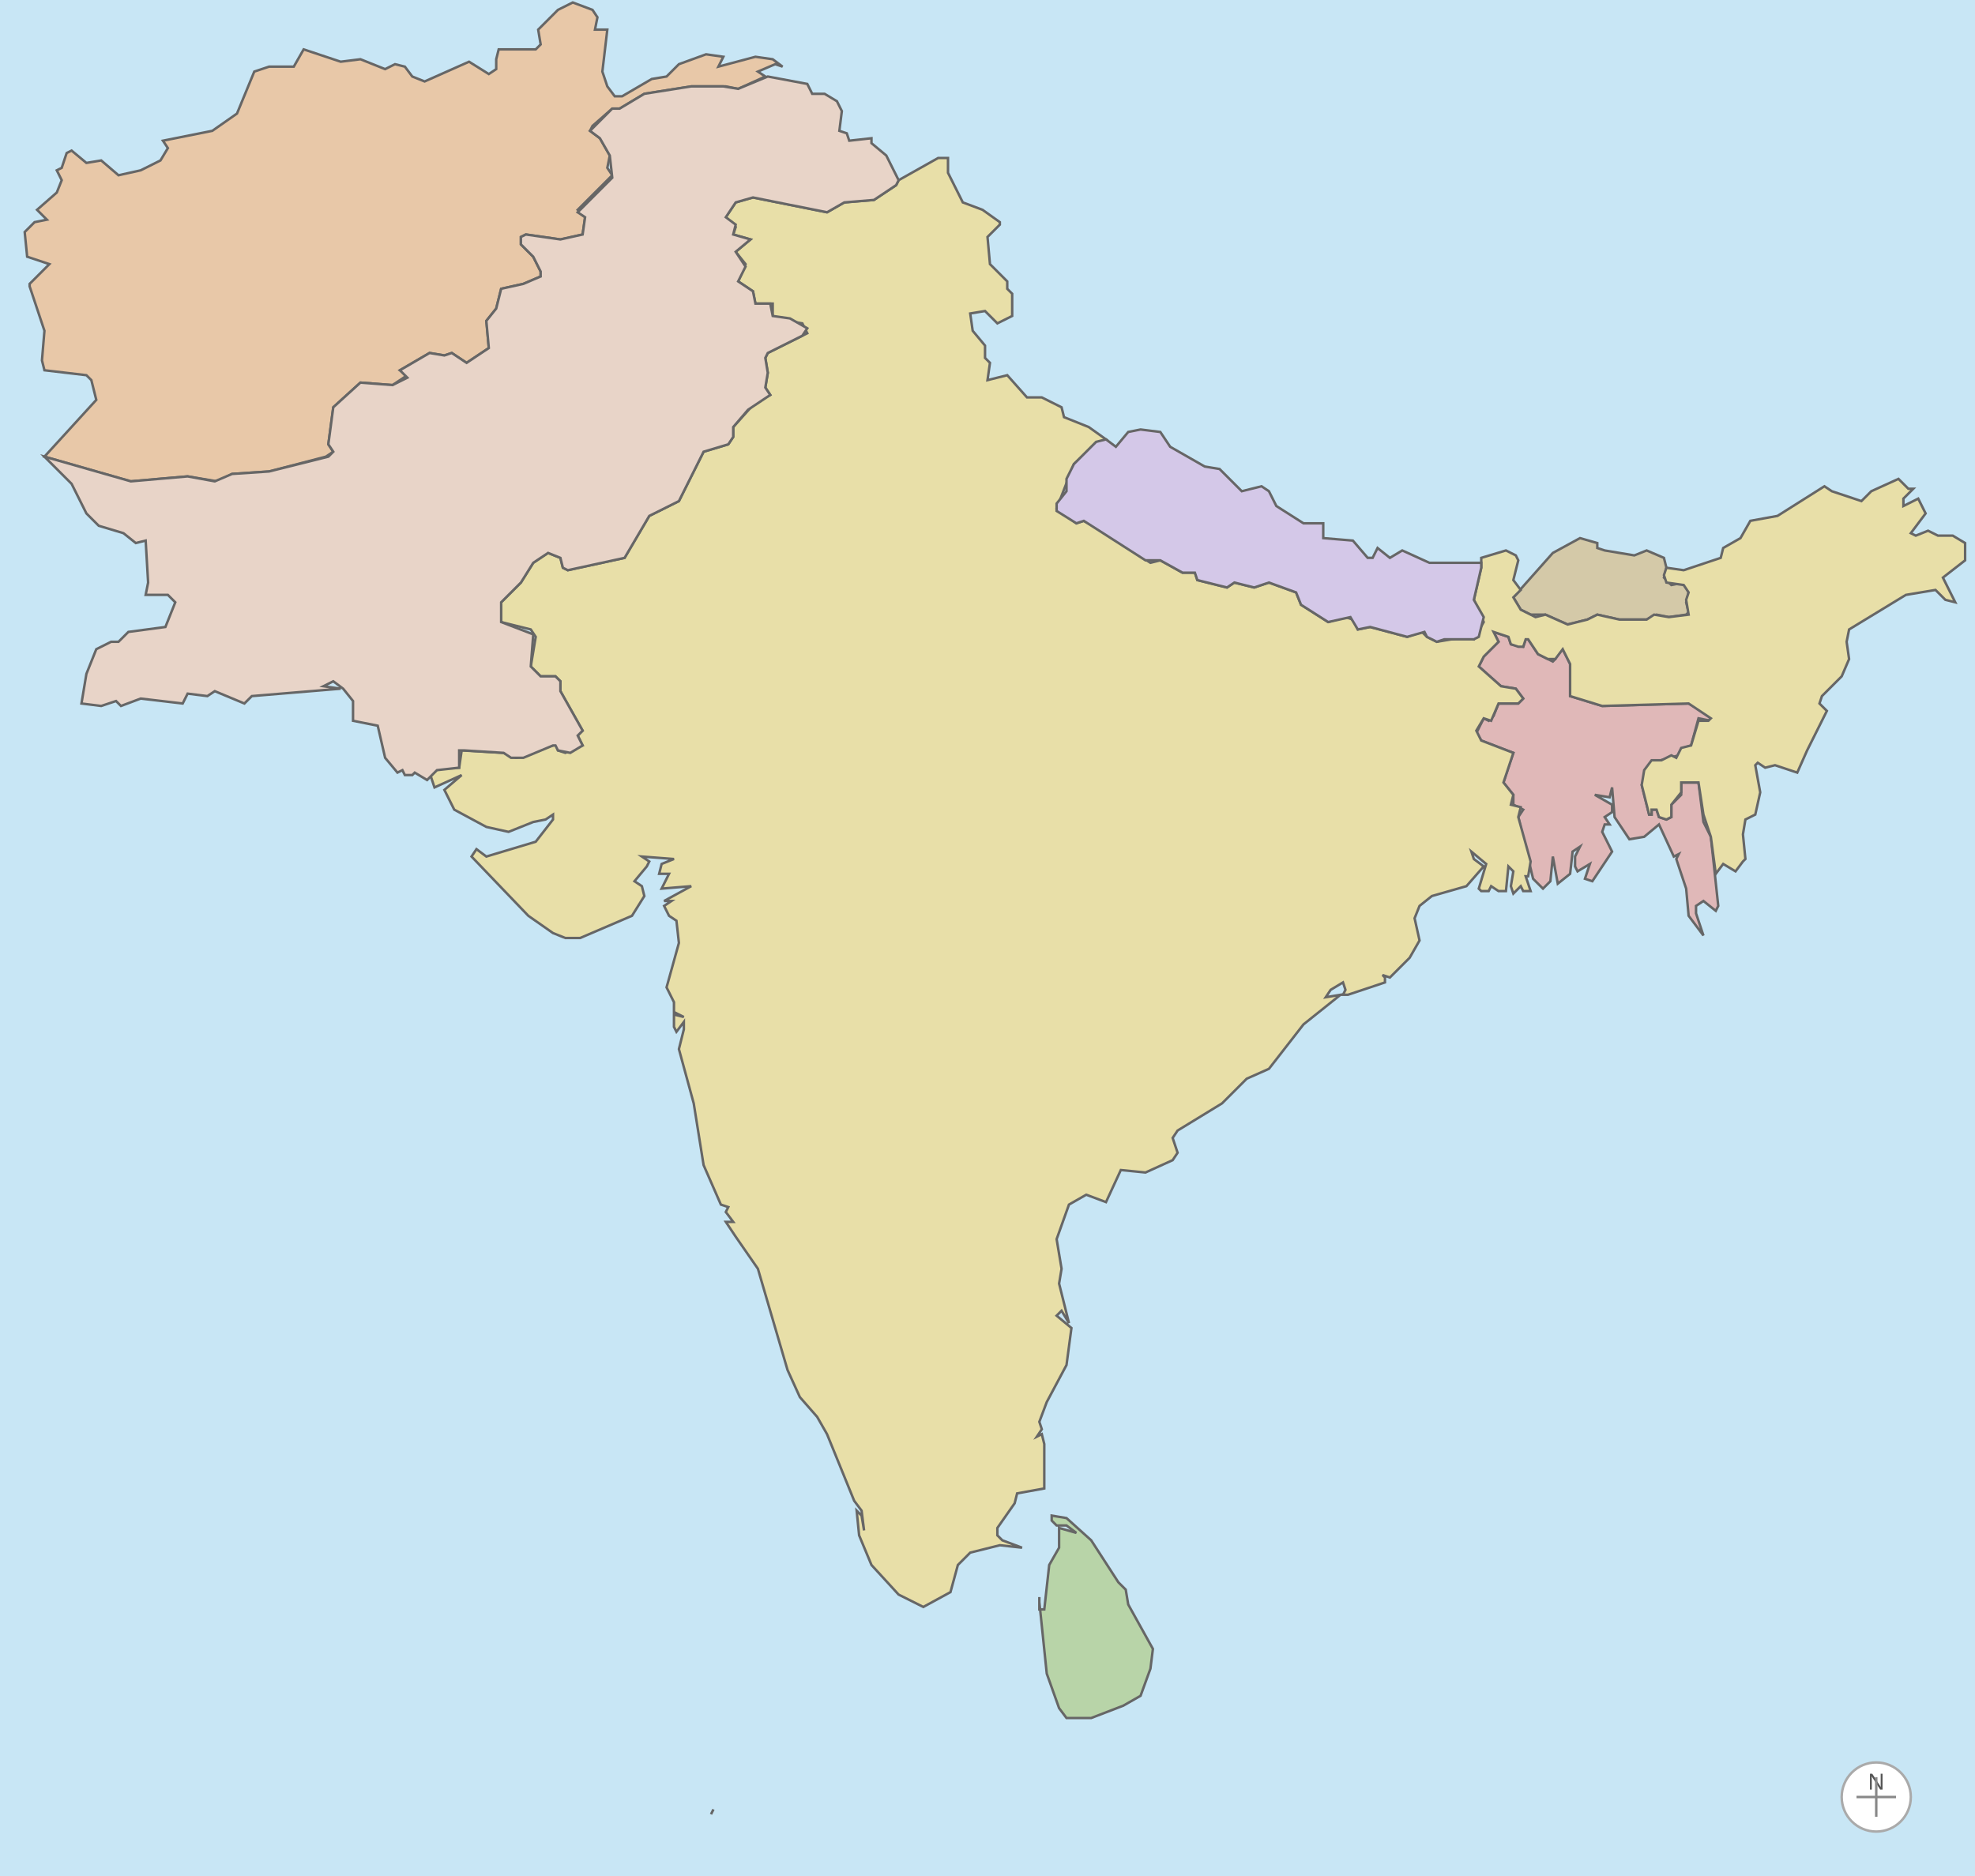
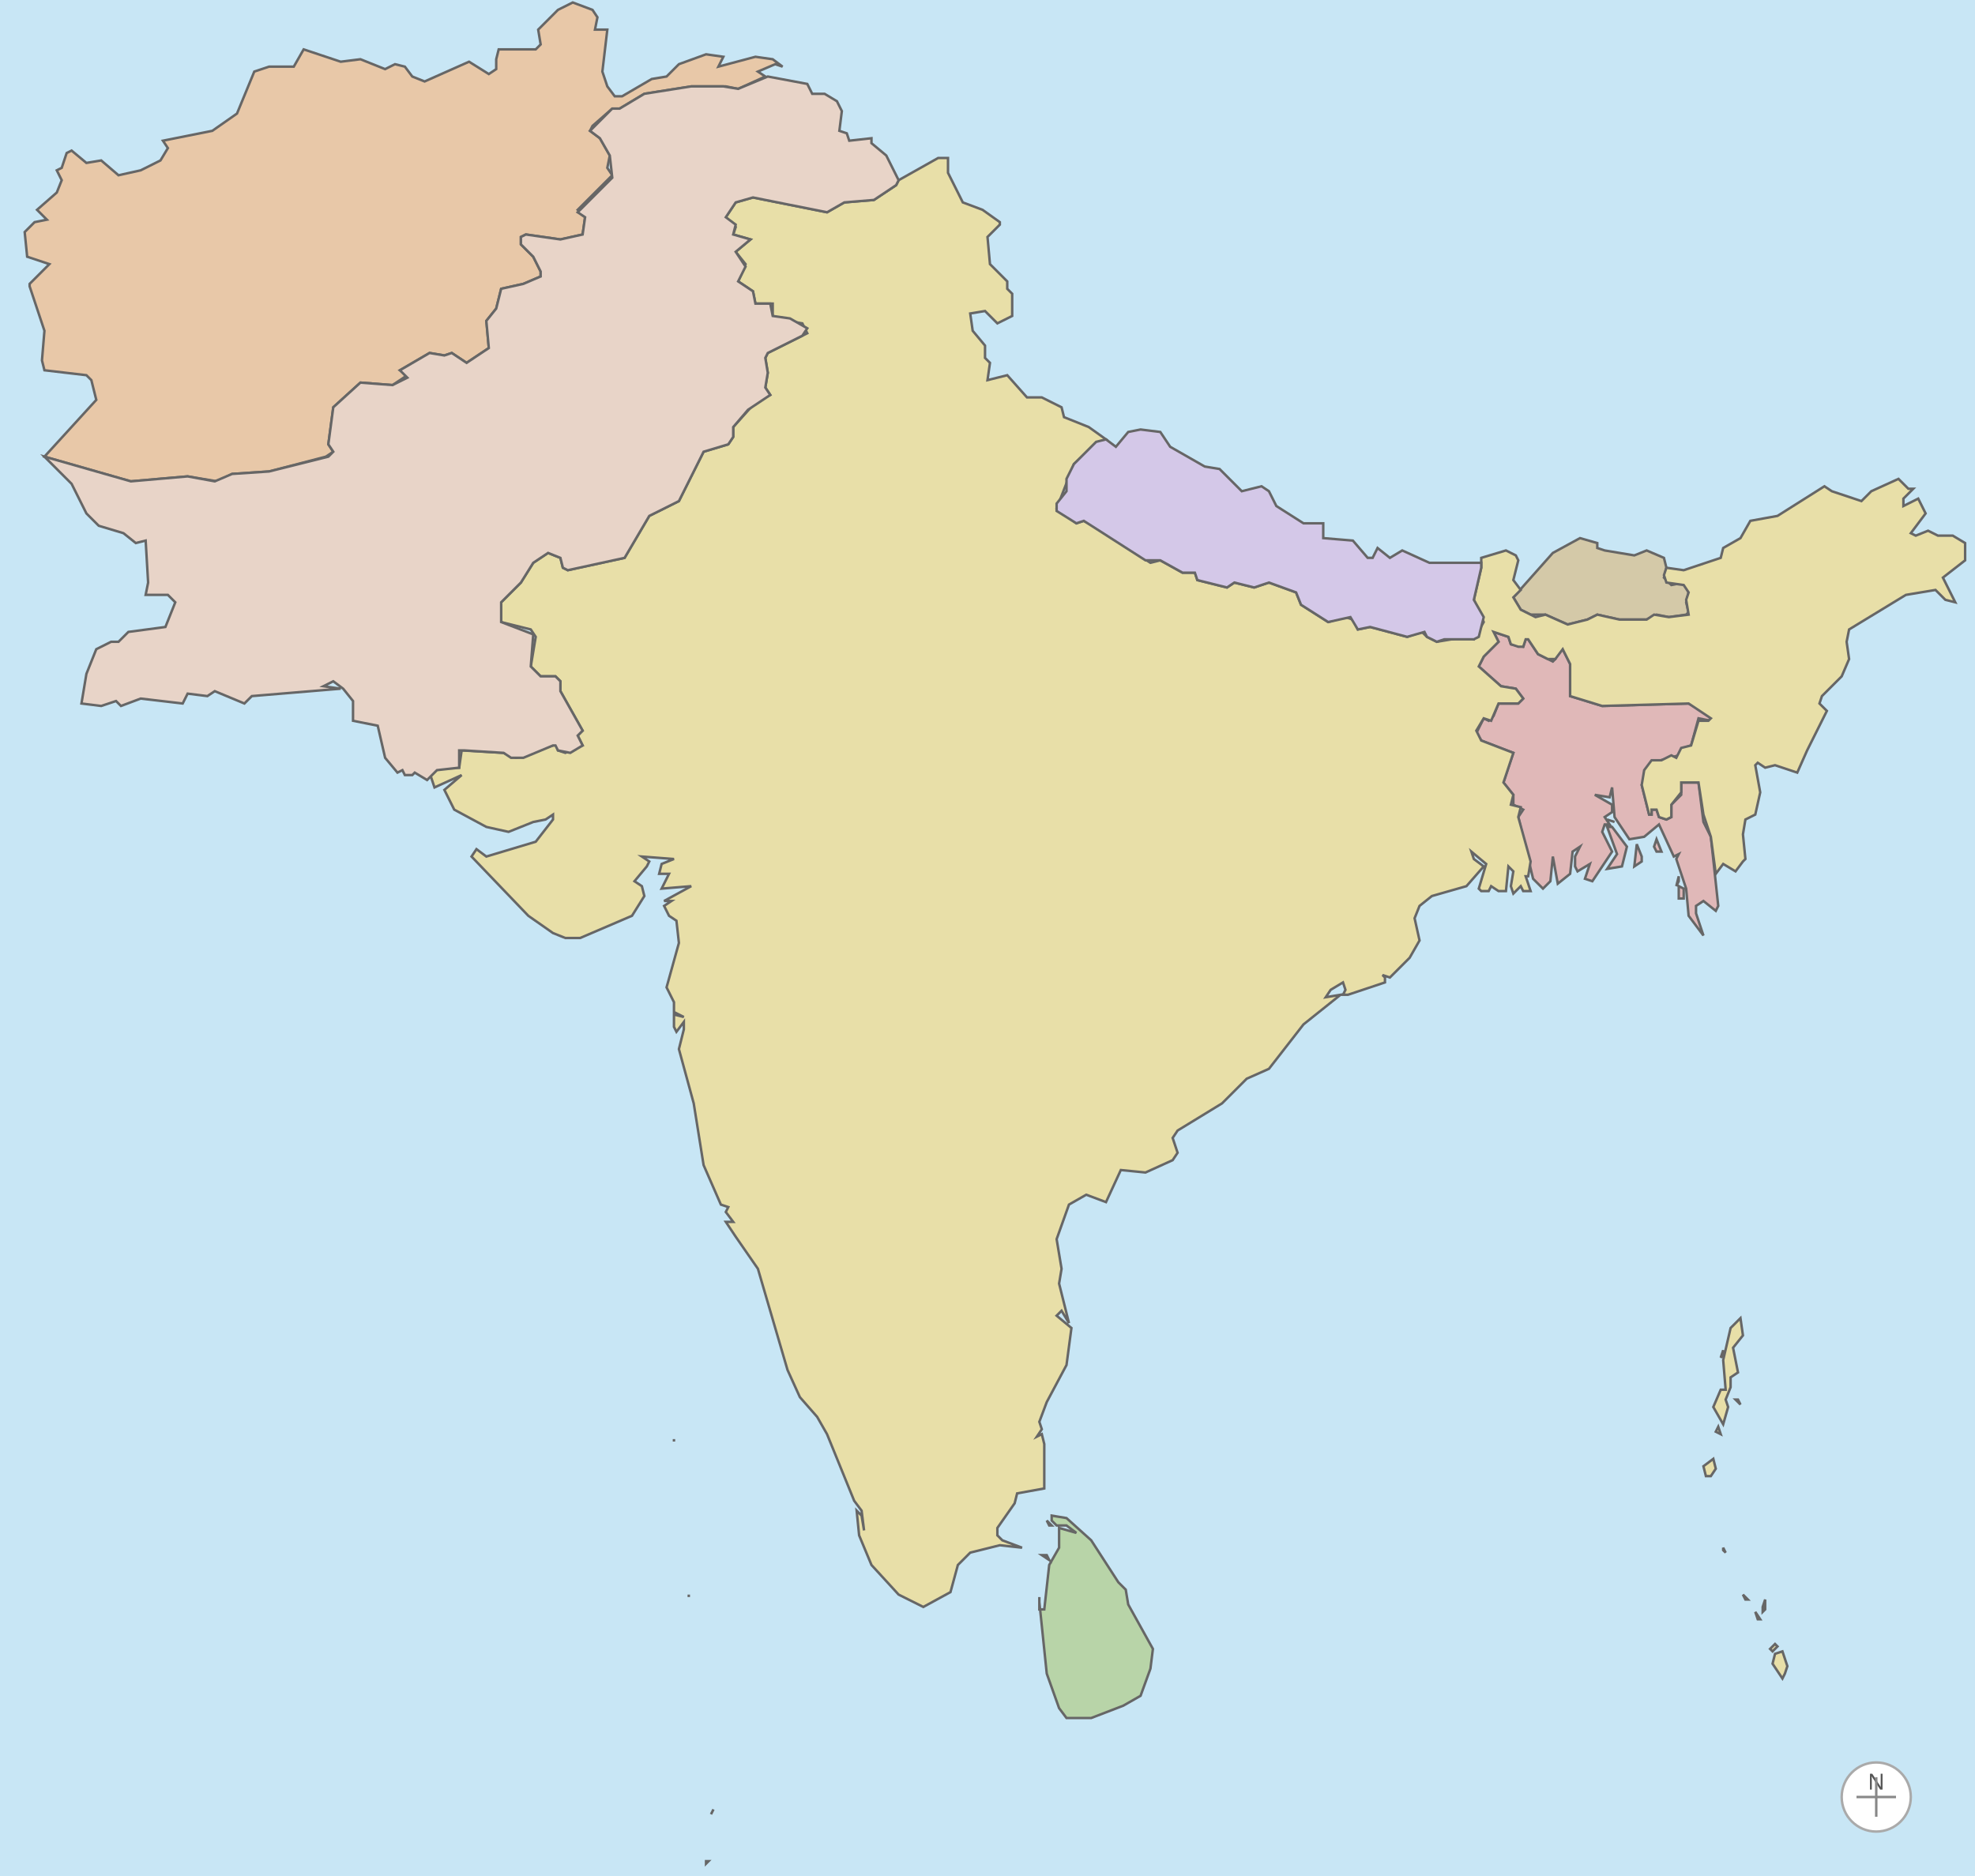
<svg xmlns="http://www.w3.org/2000/svg" viewBox="0 0 800 760">
  <rect width="800" height="760" fill="#c8e6f5" />
  <path id="afghanistan" d="M 310,31 L 299,36 L 294,35 L 280,35 L 261,38 L 251,44 L 248,44 L 240,51 L 239,53 L 243,56 L 247,63 L 246,68 L 248,71 L 234,85 L 237,88 L 236,95 L 227,97 L 213,95 L 211,96 L 211,99 L 216,104 L 219,110 L 219,112 L 212,115 L 203,117 L 201,125 L 197,130 L 198,141 L 189,147 L 183,143 L 180,144 L 174,143 L 162,150 L 165,152 L 159,156 L 146,155 L 135,165 L 133,180 L 135,183 L 132,185 L 109,191 L 94,192 L 88,195 L 76,193 L 53,195 L 18,185 L 39,162 L 37,154 L 35,152 L 18,150 L 17,146 L 18,134 L 12,116 L 12,115 L 20,107 L 11,104 L 10,94 L 14,90 L 19,89 L 15,85 L 23,78 L 25,73 L 23,69 L 25,68 L 27,62 L 29,61 L 35,66 L 41,65 L 48,71 L 57,69 L 65,65 L 68,60 L 66,57 L 86,53 L 96,46 L 103,29 L 109,27 L 119,27 L 123,20 L 138,25 L 146,24 L 156,28 L 160,26 L 164,27 L 167,31 L 172,33 L 190,25 L 198,30 L 201,28 L 201,24 L 202,20 L 217,20 L 219,18 L 218,12 L 226,4 L 232,1 L 240,4 L 242,7 L 241,12 L 246,12 L 244,29 L 246,35 L 249,39 L 252,39 L 264,32 L 270,31 L 275,26 L 286,22 L 293,23 L 291,27 L 306,23 L 313,24 L 317,27 L 314,26 L 307,29 L 310,31 Z" fill="#e8c8a8" stroke="#666" stroke-width="1" />
-   <path id="bangladesh" d="M 617,262 L 618,259 L 619,259 L 623,265 L 629,268 L 630,267 L 631,264 L 633,263 L 636,269 L 636,282 L 649,286 L 684,285 L 693,290 L 693,292 L 688,291 L 685,302 L 682,303 L 680,306 L 669,309 L 665,318 L 668,330 L 669,330 L 669,328 L 671,328 L 672,331 L 675,332 L 677,331 L 677,326 L 681,322 L 681,317 L 688,317 L 690,333 L 693,339 L 696,367 L 695,369 L 690,365 L 687,367 L 687,370 L 690,379 L 684,371 L 683,360 L 679,348 L 680,346 L 678,347 L 672,334 L 666,339 L 660,340 L 654,331 L 653,319 L 652,323 L 646,322 L 653,326 L 653,329 L 650,331 L 652,334 L 650,334 L 649,337 L 653,345 L 645,357 L 642,356 L 644,350 L 639,353 L 638,351 L 638,347 L 640,343 L 637,345 L 636,354 L 631,358 L 629,347 L 628,357 L 625,360 L 621,356 L 615,331 L 617,328 L 613,326 L 613,322 L 609,317 L 613,305 L 600,300 L 598,297 L 601,291 L 603,292 L 605,290 L 607,285 L 615,285 L 617,283 L 614,279 L 608,278 L 599,270 L 601,266 L 607,260 L 605,256 L 611,258 L 612,261 L 617,262 Z" fill="#e0b8b8" stroke="#666" stroke-width="1" />
+   <path id="bangladesh" d="M 682,364 L 680,364 L 680,359 L 682,360 L 682,364 Z M 680,357 L 679,359 L 680,355 L 680,357 Z M 665,349 L 662,351 L 663,342 L 665,347 L 665,349 Z M 673,345 L 671,345 L 670,343 L 671,340 L 673,345 Z M 657,351 L 651,352 L 655,346 L 651,335 L 653,335 L 659,343 L 657,351 Z M 654,333 L 651,332 L 654,333 Z M 617,262 L 618,259 L 619,259 L 623,265 L 629,268 L 630,267 L 631,264 L 633,263 L 636,269 L 636,282 L 649,286 L 684,285 L 693,290 L 693,292 L 688,291 L 685,302 L 682,303 L 680,306 L 669,309 L 665,318 L 668,330 L 669,330 L 669,328 L 671,328 L 672,331 L 675,332 L 677,331 L 677,326 L 681,322 L 681,317 L 688,317 L 690,333 L 693,339 L 696,367 L 695,369 L 690,365 L 687,367 L 687,370 L 690,379 L 684,371 L 683,360 L 679,348 L 680,346 L 678,347 L 672,334 L 666,339 L 660,340 L 654,331 L 653,319 L 652,323 L 646,322 L 653,326 L 653,329 L 650,331 L 652,334 L 650,334 L 649,337 L 653,345 L 645,357 L 642,356 L 644,350 L 639,353 L 638,351 L 638,347 L 640,343 L 637,345 L 636,354 L 631,358 L 629,347 L 628,357 L 625,360 L 621,356 L 615,331 L 617,328 L 613,326 L 613,322 L 609,317 L 613,305 L 600,300 L 598,297 L 601,291 L 603,292 L 605,290 L 607,285 L 615,285 L 617,283 L 614,279 L 608,278 L 599,270 L 601,266 L 607,260 L 605,256 L 611,258 L 612,261 L 617,262 Z" fill="#e0b8b8" stroke="#666" stroke-width="1" />
  <path id="bhutan" d="M 675,230 L 674,234 L 677,237 L 682,236 L 684,240 L 683,244 L 684,248 L 683,249 L 676,250 L 671,249 L 667,251 L 656,251 L 647,249 L 643,251 L 635,253 L 626,249 L 620,249 L 616,247 L 613,242 L 629,224 L 640,218 L 647,220 L 647,222 L 650,223 L 662,225 L 667,223 L 674,226 L 675,230 Z" fill="#d4c9a8" stroke="#666" stroke-width="1" />
-   <path id="india" d="M 695,354 L 693,339 L 690,330 L 688,317 L 681,317 L 681,321 L 677,326 L 677,331 L 675,332 L 672,331 L 671,328 L 669,328 L 669,330 L 668,330 L 665,318 L 666,312 L 669,308 L 673,308 L 677,306 L 679,307 L 681,303 L 685,302 L 688,292 L 692,292 L 693,291 L 684,285 L 649,286 L 636,282 L 636,269 L 633,263 L 630,267 L 627,267 L 623,265 L 619,259 L 618,259 L 617,262 L 615,262 L 612,261 L 611,258 L 605,256 L 607,260 L 601,266 L 599,270 L 608,278 L 614,279 L 617,283 L 615,285 L 607,285 L 604,292 L 601,291 L 598,296 L 600,300 L 613,305 L 609,317 L 613,322 L 612,326 L 616,327 L 615,331 L 620,349 L 619,355 L 618,355 L 620,361 L 617,361 L 616,359 L 613,362 L 612,359 L 613,353 L 611,351 L 610,361 L 607,361 L 604,359 L 603,361 L 600,361 L 599,360 L 602,350 L 596,345 L 597,348 L 601,351 L 594,359 L 580,363 L 575,367 L 573,372 L 575,381 L 571,388 L 563,396 L 560,395 L 561,396 L 561,398 L 546,403 L 544,403 L 545,401 L 544,398 L 539,401 L 537,404 L 543,403 L 528,415 L 514,433 L 505,437 L 495,447 L 477,458 L 475,461 L 477,467 L 475,470 L 464,475 L 454,474 L 448,487 L 440,484 L 433,488 L 428,502 L 430,514 L 429,520 L 433,536 L 430,531 L 428,533 L 434,538 L 432,553 L 424,568 L 421,576 L 422,579 L 420,582 L 422,581 L 423,585 L 423,603 L 412,605 L 411,609 L 404,619 L 404,622 L 406,624 L 414,627 L 405,626 L 393,629 L 388,634 L 385,645 L 374,651 L 364,646 L 353,634 L 348,622 L 347,612 L 349,614 L 350,620 L 349,612 L 346,608 L 335,581 L 331,574 L 324,566 L 319,555 L 307,514 L 298,501 L 294,495 L 297,495 L 294,491 L 295,489 L 292,488 L 285,472 L 281,447 L 275,425 L 277,417 L 277,414 L 274,418 L 273,416 L 273,411 L 277,412 L 273,410 L 273,406 L 270,400 L 275,382 L 274,373 L 271,371 L 269,367 L 272,365 L 269,365 L 280,359 L 268,360 L 271,354 L 267,354 L 268,350 L 273,348 L 260,347 L 263,349 L 262,351 L 257,357 L 260,359 L 261,363 L 256,371 L 235,380 L 229,380 L 224,378 L 214,371 L 191,347 L 193,344 L 197,347 L 217,341 L 224,332 L 224,330 L 221,332 L 216,333 L 206,337 L 197,335 L 184,328 L 180,320 L 187,314 L 176,319 L 174,313 L 179,311 L 186,311 L 187,304 L 204,305 L 209,307 L 214,306 L 215,304 L 224,302 L 225,301 L 226,304 L 229,305 L 236,302 L 234,298 L 236,296 L 227,280 L 227,276 L 225,274 L 219,274 L 215,270 L 217,258 L 215,255 L 203,252 L 203,244 L 211,236 L 216,228 L 222,224 L 227,226 L 228,230 L 230,231 L 253,226 L 263,209 L 275,203 L 285,183 L 295,180 L 297,177 L 297,173 L 306,163 L 312,160 L 310,157 L 311,151 L 310,145 L 311,143 L 327,135 L 325,131 L 313,129 L 313,123 L 306,123 L 305,118 L 299,114 L 302,107 L 298,102 L 304,97 L 297,95 L 298,92 L 294,88 L 298,82 L 305,80 L 335,86 L 342,82 L 354,81 L 363,75 L 364,73 L 380,64 L 384,64 L 384,70 L 390,82 L 398,85 L 405,90 L 405,91 L 400,96 L 401,107 L 408,114 L 408,117 L 410,119 L 410,128 L 404,131 L 399,126 L 393,127 L 394,134 L 399,140 L 399,145 L 401,147 L 400,154 L 408,152 L 416,161 L 422,161 L 430,165 L 431,169 L 441,173 L 448,178 L 445,179 L 435,188 L 428,206 L 436,212 L 439,211 L 452,218 L 455,221 L 466,228 L 470,227 L 479,232 L 484,232 L 485,235 L 497,238 L 500,236 L 508,238 L 514,236 L 525,240 L 527,245 L 538,252 L 545,250 L 548,251 L 550,255 L 555,254 L 570,258 L 576,256 L 578,258 L 582,260 L 594,258 L 597,259 L 601,252 L 597,243 L 600,230 L 600,226 L 610,223 L 614,225 L 615,227 L 613,235 L 616,239 L 613,242 L 616,247 L 622,250 L 626,249 L 635,253 L 643,251 L 647,249 L 656,251 L 667,251 L 670,249 L 676,250 L 684,249 L 683,243 L 684,240 L 682,237 L 675,236 L 674,233 L 675,230 L 682,231 L 694,227 L 697,226 L 698,222 L 705,218 L 709,211 L 720,209 L 739,197 L 742,199 L 754,203 L 758,199 L 769,194 L 773,198 L 775,198 L 771,202 L 771,205 L 777,202 L 780,208 L 774,216 L 776,217 L 781,215 L 785,217 L 791,217 L 796,220 L 796,227 L 787,234 L 792,244 L 788,243 L 784,239 L 772,241 L 749,255 L 748,260 L 749,267 L 746,274 L 738,282 L 737,285 L 740,288 L 732,304 L 728,313 L 719,310 L 715,311 L 712,309 L 711,310 L 713,321 L 711,330 L 707,332 L 706,338 L 707,348 L 706,349 L 703,353 L 698,350 L 695,354 Z" fill="#e8dfa8" stroke="#666" stroke-width="1" />
-   <path id="sri-lanka" d="M 426,614 L 432,615 L 442,624 L 453,641 L 456,644 L 457,650 L 467,668 L 466,676 L 462,687 L 455,691 L 442,696 L 432,696 L 429,692 L 424,678 L 421,649 L 421,647 L 421,652 L 423,652 L 425,634 L 429,627 L 429,619 L 436,621 L 432,618 L 428,618 L 426,616 L 426,614 Z" fill="#b8d4a8" stroke="#666" stroke-width="1" />
-   <path id="maldives" d="M 288,735 L 289,733 L 288,735 Z" fill="#c8d4e8" stroke="#666" stroke-width="1" />
+   <path id="india" d="M 695,354 L 693,339 L 690,330 L 688,317 L 681,317 L 681,321 L 677,326 L 677,331 L 675,332 L 672,331 L 671,328 L 669,328 L 669,330 L 668,330 L 665,318 L 666,312 L 669,308 L 673,308 L 677,306 L 679,307 L 681,303 L 685,302 L 688,292 L 692,292 L 693,291 L 684,285 L 649,286 L 636,282 L 636,269 L 633,263 L 630,267 L 627,267 L 623,265 L 619,259 L 618,259 L 617,262 L 615,262 L 612,261 L 611,258 L 605,256 L 607,260 L 601,266 L 599,270 L 608,278 L 614,279 L 617,283 L 615,285 L 607,285 L 604,292 L 601,291 L 598,296 L 600,300 L 613,305 L 609,317 L 613,322 L 612,326 L 616,327 L 615,331 L 620,349 L 619,355 L 618,355 L 620,361 L 617,361 L 616,359 L 613,362 L 612,359 L 613,353 L 611,351 L 610,361 L 607,361 L 604,359 L 603,361 L 600,361 L 599,360 L 602,350 L 596,345 L 597,348 L 601,351 L 594,359 L 580,363 L 575,367 L 573,372 L 575,381 L 571,388 L 563,396 L 560,395 L 561,396 L 561,398 L 546,403 L 544,403 L 545,401 L 544,398 L 539,401 L 537,404 L 543,403 L 528,415 L 514,433 L 505,437 L 495,447 L 477,458 L 475,461 L 477,467 L 475,470 L 464,475 L 454,474 L 448,487 L 440,484 L 433,488 L 428,502 L 430,514 L 429,520 L 433,536 L 430,531 L 428,533 L 434,538 L 432,553 L 424,568 L 421,576 L 422,579 L 420,582 L 422,581 L 423,585 L 423,603 L 412,605 L 411,609 L 404,619 L 404,622 L 406,624 L 414,627 L 405,626 L 393,629 L 388,634 L 385,645 L 374,651 L 364,646 L 353,634 L 348,622 L 347,612 L 349,614 L 350,620 L 349,612 L 346,608 L 335,581 L 331,574 L 324,566 L 319,555 L 307,514 L 298,501 L 294,495 L 297,495 L 294,491 L 295,489 L 292,488 L 285,472 L 281,447 L 275,425 L 277,417 L 277,414 L 274,418 L 273,416 L 273,411 L 277,412 L 273,410 L 273,406 L 270,400 L 275,382 L 274,373 L 271,371 L 269,367 L 272,365 L 269,365 L 280,359 L 268,360 L 271,354 L 267,354 L 268,350 L 273,348 L 260,347 L 263,349 L 262,351 L 257,357 L 260,359 L 261,363 L 256,371 L 235,380 L 229,380 L 224,378 L 214,371 L 191,347 L 193,344 L 197,347 L 217,341 L 224,332 L 224,330 L 221,332 L 216,333 L 206,337 L 197,335 L 184,328 L 180,320 L 187,314 L 176,319 L 174,313 L 179,311 L 186,311 L 187,304 L 204,305 L 209,307 L 214,306 L 215,304 L 224,302 L 225,301 L 226,304 L 229,305 L 236,302 L 234,298 L 236,296 L 227,280 L 227,276 L 225,274 L 219,274 L 215,270 L 217,258 L 215,255 L 203,252 L 203,244 L 211,236 L 216,228 L 222,224 L 227,226 L 228,230 L 230,231 L 253,226 L 263,209 L 275,203 L 285,183 L 295,180 L 297,177 L 297,173 L 306,163 L 312,160 L 310,157 L 311,151 L 310,145 L 311,143 L 327,135 L 325,131 L 313,129 L 313,123 L 306,123 L 305,118 L 299,114 L 302,107 L 298,102 L 304,97 L 297,95 L 298,92 L 294,88 L 298,82 L 305,80 L 335,86 L 342,82 L 354,81 L 363,75 L 364,73 L 380,64 L 384,64 L 384,70 L 390,82 L 398,85 L 405,90 L 405,91 L 400,96 L 401,107 L 408,114 L 408,117 L 410,119 L 410,128 L 404,131 L 399,126 L 393,127 L 394,134 L 399,140 L 399,145 L 401,147 L 400,154 L 408,152 L 416,161 L 422,161 L 430,165 L 431,169 L 441,173 L 448,178 L 445,179 L 435,188 L 428,206 L 436,212 L 439,211 L 452,218 L 455,221 L 466,228 L 470,227 L 479,232 L 484,232 L 485,235 L 497,238 L 500,236 L 508,238 L 514,236 L 525,240 L 527,245 L 538,252 L 545,250 L 548,251 L 550,255 L 555,254 L 570,258 L 576,256 L 578,258 L 582,260 L 594,258 L 597,259 L 601,252 L 597,243 L 600,230 L 600,226 L 610,223 L 614,225 L 615,227 L 613,235 L 616,239 L 613,242 L 616,247 L 622,250 L 626,249 L 635,253 L 643,251 L 647,249 L 656,251 L 667,251 L 670,249 L 676,250 L 684,249 L 683,243 L 684,240 L 682,237 L 675,236 L 674,233 L 675,230 L 682,231 L 694,227 L 697,226 L 698,222 L 705,218 L 709,211 L 720,209 L 739,197 L 742,199 L 754,203 L 758,199 L 769,194 L 773,198 L 775,198 L 771,202 L 771,205 L 777,202 L 780,208 L 774,216 L 776,217 L 781,215 L 785,217 L 791,217 L 796,220 L 796,227 L 787,234 L 792,244 L 788,243 L 784,239 L 772,241 L 749,255 L 748,260 L 749,267 L 746,274 L 738,282 L 737,285 L 740,288 L 732,304 L 728,313 L 719,310 L 715,311 L 712,309 L 711,310 L 713,321 L 711,330 L 707,332 L 706,338 L 707,348 L 706,349 L 703,353 L 698,350 L 695,354 Z M 723,678 L 722,680 L 718,674 L 719,670 L 722,669 L 724,675 L 723,678 Z M 720,667 L 718,669 L 717,668 L 719,666 L 720,667 Z M 713,656 L 712,656 L 711,653 L 713,656 Z M 715,652 L 714,653 L 714,651 L 715,648 L 715,652 Z M 279,647 L 279,646 L 279,647 Z M 707,648 L 708,648 L 706,646 L 707,648 Z M 699,629 L 698,628 L 698,627 L 699,629 Z M 693,598 L 691,598 L 690,594 L 694,591 L 695,595 L 693,598 Z M 273,584 L 273,583 L 273,584 Z M 697,581 L 695,580 L 696,578 L 697,581 Z M 704,567 L 705,569 L 703,567 L 704,567 Z M 698,549 L 697,550 L 698,547 L 698,549 Z M 698,577 L 694,570 L 697,563 L 699,563 L 698,551 L 701,538 L 705,534 L 706,541 L 702,546 L 704,556 L 701,558 L 701,562 L 699,567 L 700,570 L 698,577 Z" fill="#e8dfa8" stroke="#666" stroke-width="1" />
+   <path id="sri-lanka" d="M 424,630 L 425,632 L 422,630 L 424,630 Z M 426,618 L 425,618 L 424,616 L 426,618 Z M 426,614 L 432,615 L 442,624 L 453,641 L 456,644 L 457,650 L 467,668 L 466,676 L 462,687 L 455,691 L 442,696 L 432,696 L 429,692 L 424,678 L 421,649 L 421,647 L 421,652 L 423,652 L 425,634 L 429,627 L 429,619 L 436,621 L 432,618 L 428,618 L 426,616 L 426,614 Z" fill="#b8d4a8" stroke="#666" stroke-width="1" />
+   <path id="maldives" d="M 286,755 L 286,754 L 287,754 L 286,755 Z M 288,735 L 289,733 L 288,735 Z" fill="#c8d4e8" stroke="#666" stroke-width="1" />
  <path id="nepal" d="M 448,178 L 452,181 L 457,175 L 462,174 L 470,175 L 474,181 L 488,189 L 494,190 L 503,199 L 511,197 L 514,199 L 517,205 L 528,212 L 536,212 L 536,218 L 548,219 L 554,226 L 556,226 L 558,222 L 563,226 L 568,223 L 579,228 L 600,228 L 600,230 L 597,243 L 601,250 L 599,258 L 597,259 L 585,259 L 582,260 L 578,258 L 577,256 L 570,258 L 555,254 L 550,255 L 547,250 L 538,252 L 527,245 L 525,240 L 514,236 L 508,238 L 500,236 L 497,238 L 485,235 L 484,232 L 479,232 L 470,227 L 464,227 L 439,211 L 436,212 L 428,207 L 428,204 L 432,199 L 432,194 L 435,188 L 444,179 L 448,178 Z" fill="#d4c8e8" stroke="#666" stroke-width="1" />
  <path id="pakistan" d="M 18,185 L 53,195 L 76,193 L 87,195 L 94,192 L 109,191 L 133,185 L 135,183 L 133,180 L 135,165 L 146,155 L 159,156 L 165,153 L 162,150 L 174,143 L 180,144 L 183,143 L 189,147 L 198,141 L 197,130 L 201,125 L 203,117 L 212,115 L 219,112 L 219,110 L 216,104 L 211,99 L 211,96 L 213,95 L 227,97 L 236,95 L 237,88 L 234,86 L 248,72 L 247,63 L 243,56 L 239,53 L 248,44 L 251,44 L 261,38 L 280,35 L 293,35 L 299,36 L 311,31 L 327,34 L 329,38 L 334,38 L 339,41 L 341,45 L 340,53 L 343,54 L 344,57 L 353,56 L 353,58 L 359,63 L 364,73 L 363,75 L 354,81 L 342,82 L 335,86 L 305,80 L 298,82 L 294,88 L 298,91 L 297,95 L 304,97 L 298,102 L 302,108 L 299,114 L 305,118 L 306,123 L 312,123 L 313,128 L 320,129 L 327,133 L 325,136 L 311,143 L 310,145 L 311,151 L 310,157 L 312,160 L 303,166 L 297,173 L 297,177 L 295,180 L 285,183 L 275,203 L 263,209 L 253,226 L 230,231 L 228,230 L 227,226 L 222,224 L 216,228 L 211,236 L 203,244 L 203,252 L 216,257 L 215,270 L 219,274 L 225,274 L 227,276 L 227,280 L 236,296 L 234,298 L 236,302 L 231,305 L 226,304 L 225,302 L 224,302 L 212,307 L 207,307 L 204,305 L 188,304 L 186,304 L 186,311 L 177,312 L 173,316 L 168,313 L 167,314 L 164,314 L 163,312 L 161,313 L 156,307 L 153,294 L 143,292 L 143,284 L 139,279 L 135,276 L 131,278 L 138,279 L 102,282 L 99,285 L 87,280 L 84,282 L 76,281 L 74,285 L 57,283 L 49,286 L 47,284 L 41,286 L 33,285 L 35,273 L 39,263 L 45,260 L 48,260 L 52,256 L 67,254 L 71,244 L 68,241 L 59,241 L 60,236 L 59,219 L 55,220 L 50,216 L 40,213 L 35,208 L 29,196 L 18,185 Z" fill="#e8d4c8" stroke="#666" stroke-width="1" />
  <g transform="translate(760,728)">
    <circle r="14" fill="white" stroke="#aaa" stroke-width="1" />
    <text x="0" y="-3" font-family="sans-serif" font-size="9" fill="#555" text-anchor="middle">N</text>
    <line x1="0" y1="-8" x2="0" y2="8" stroke="#888" stroke-width="1" />
    <line x1="-8" y1="0" x2="8" y2="0" stroke="#888" stroke-width="1" />
  </g>
</svg>
